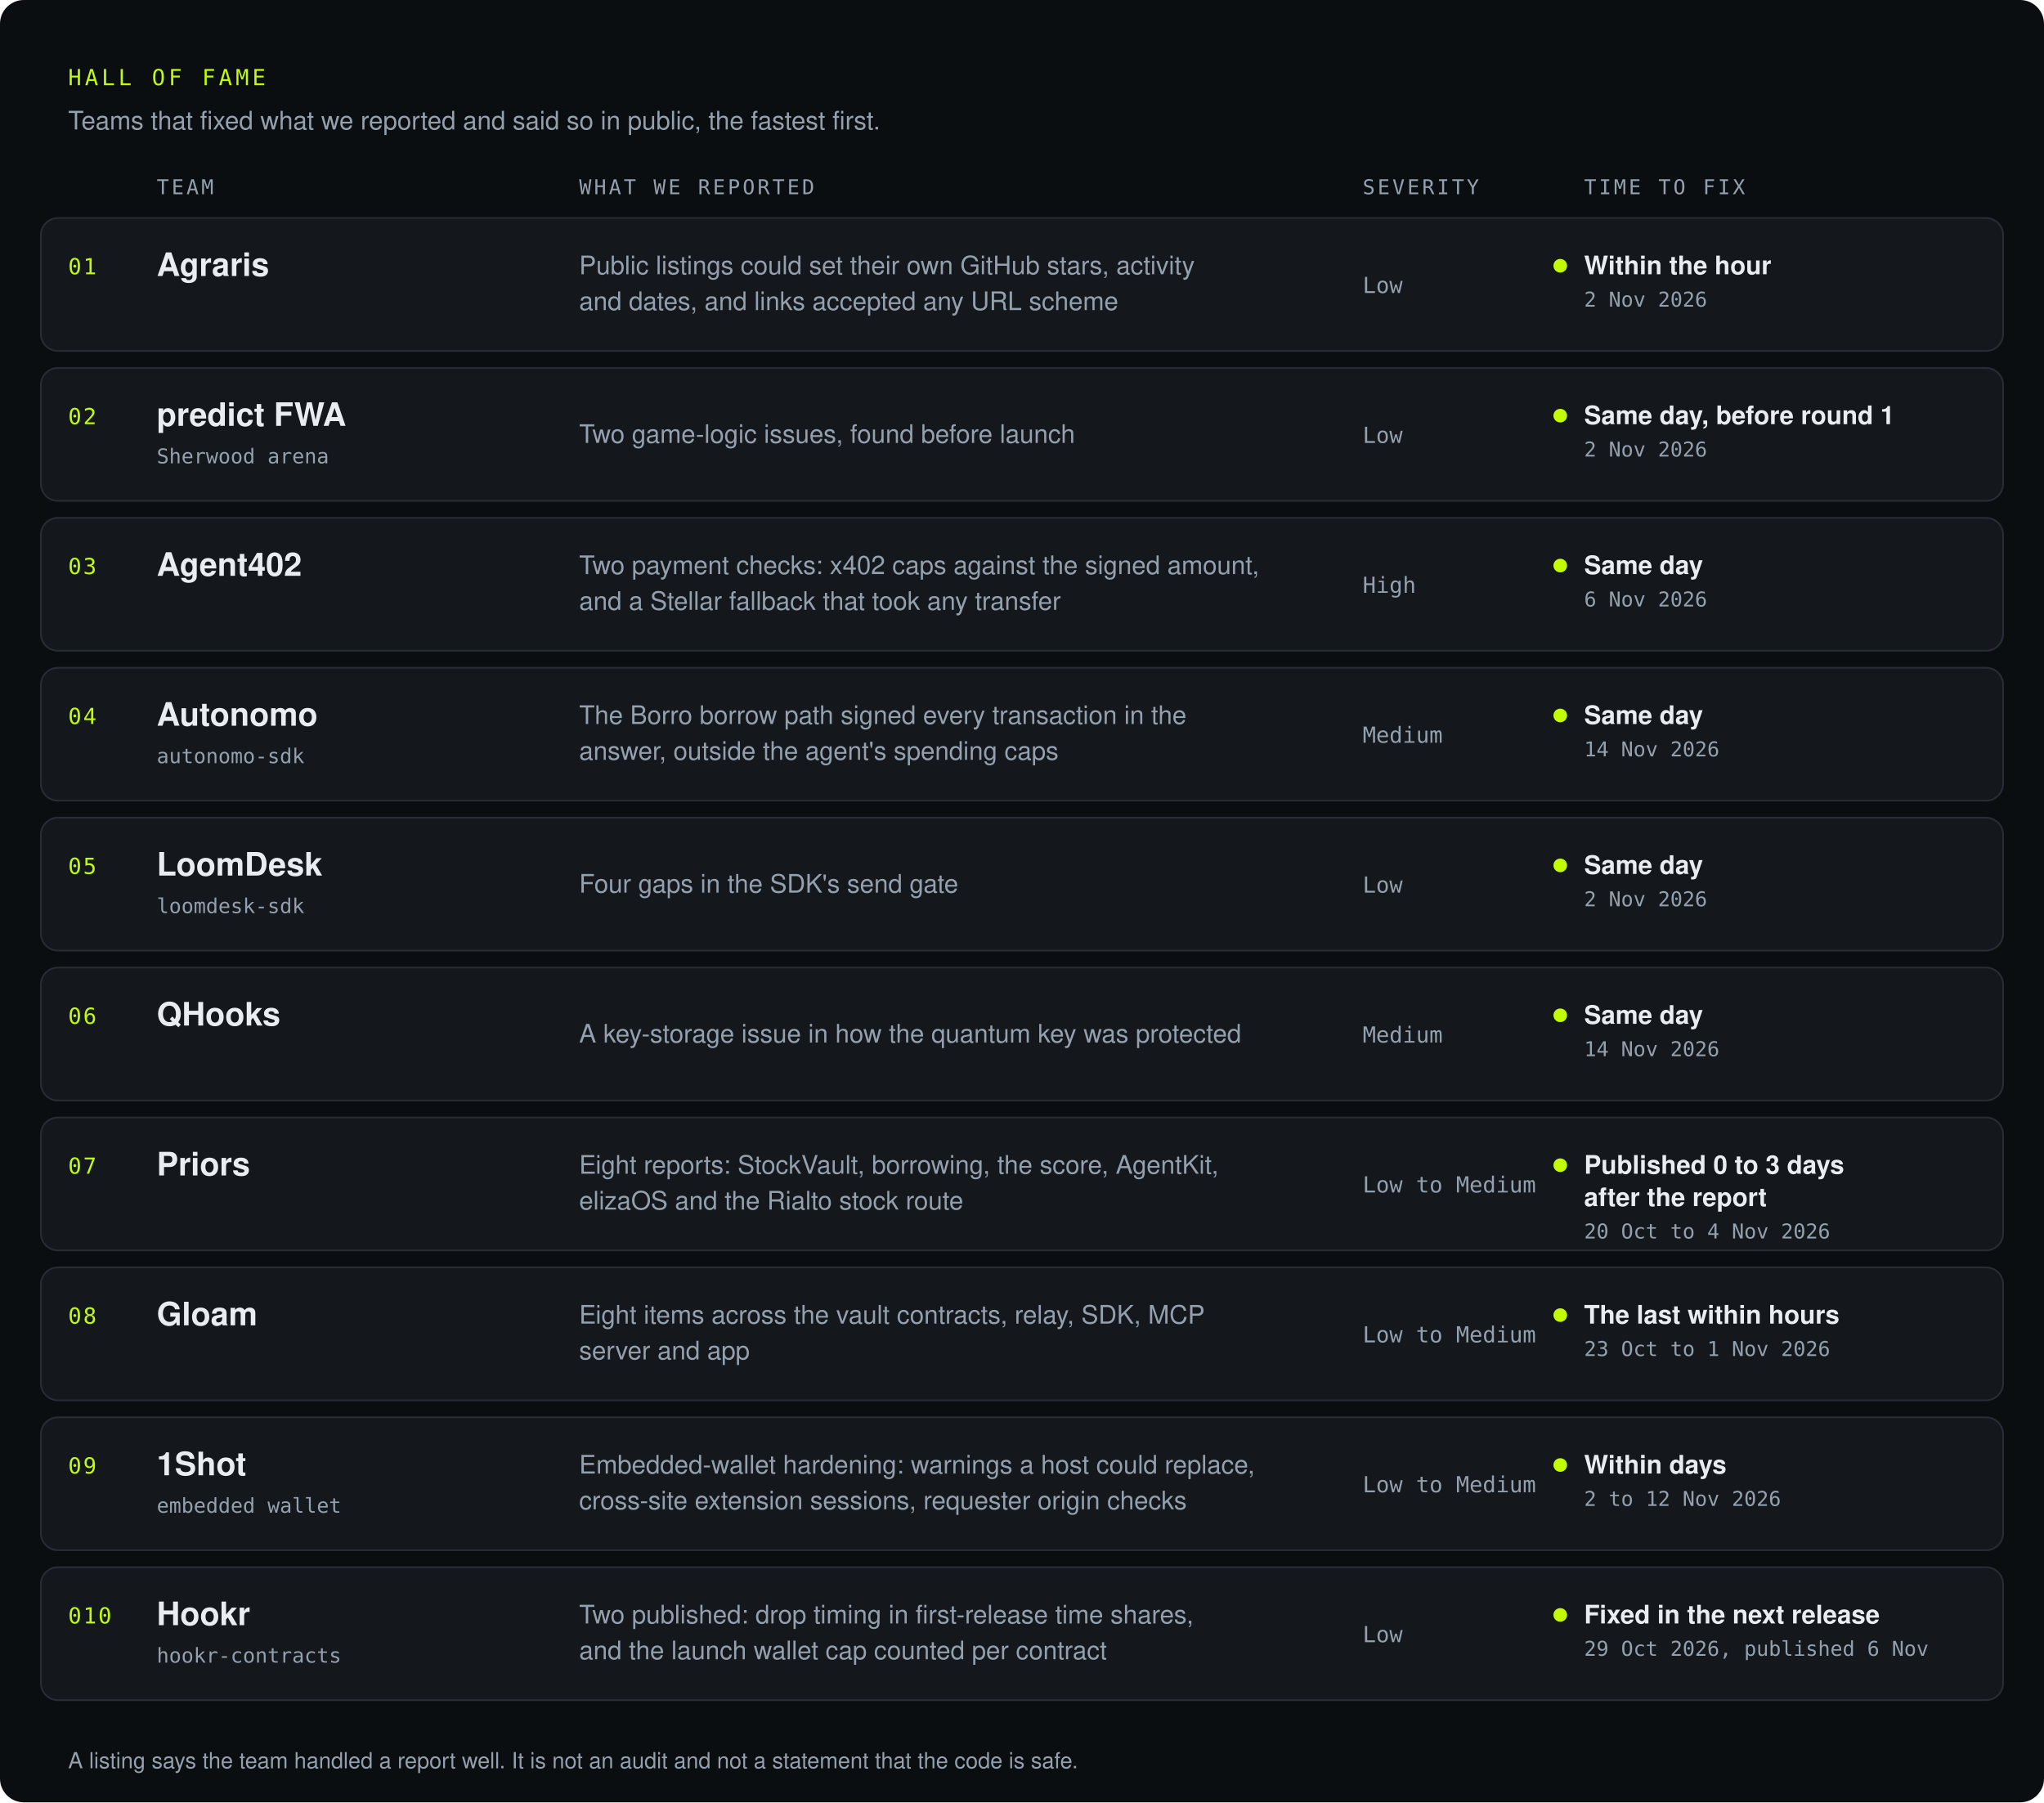
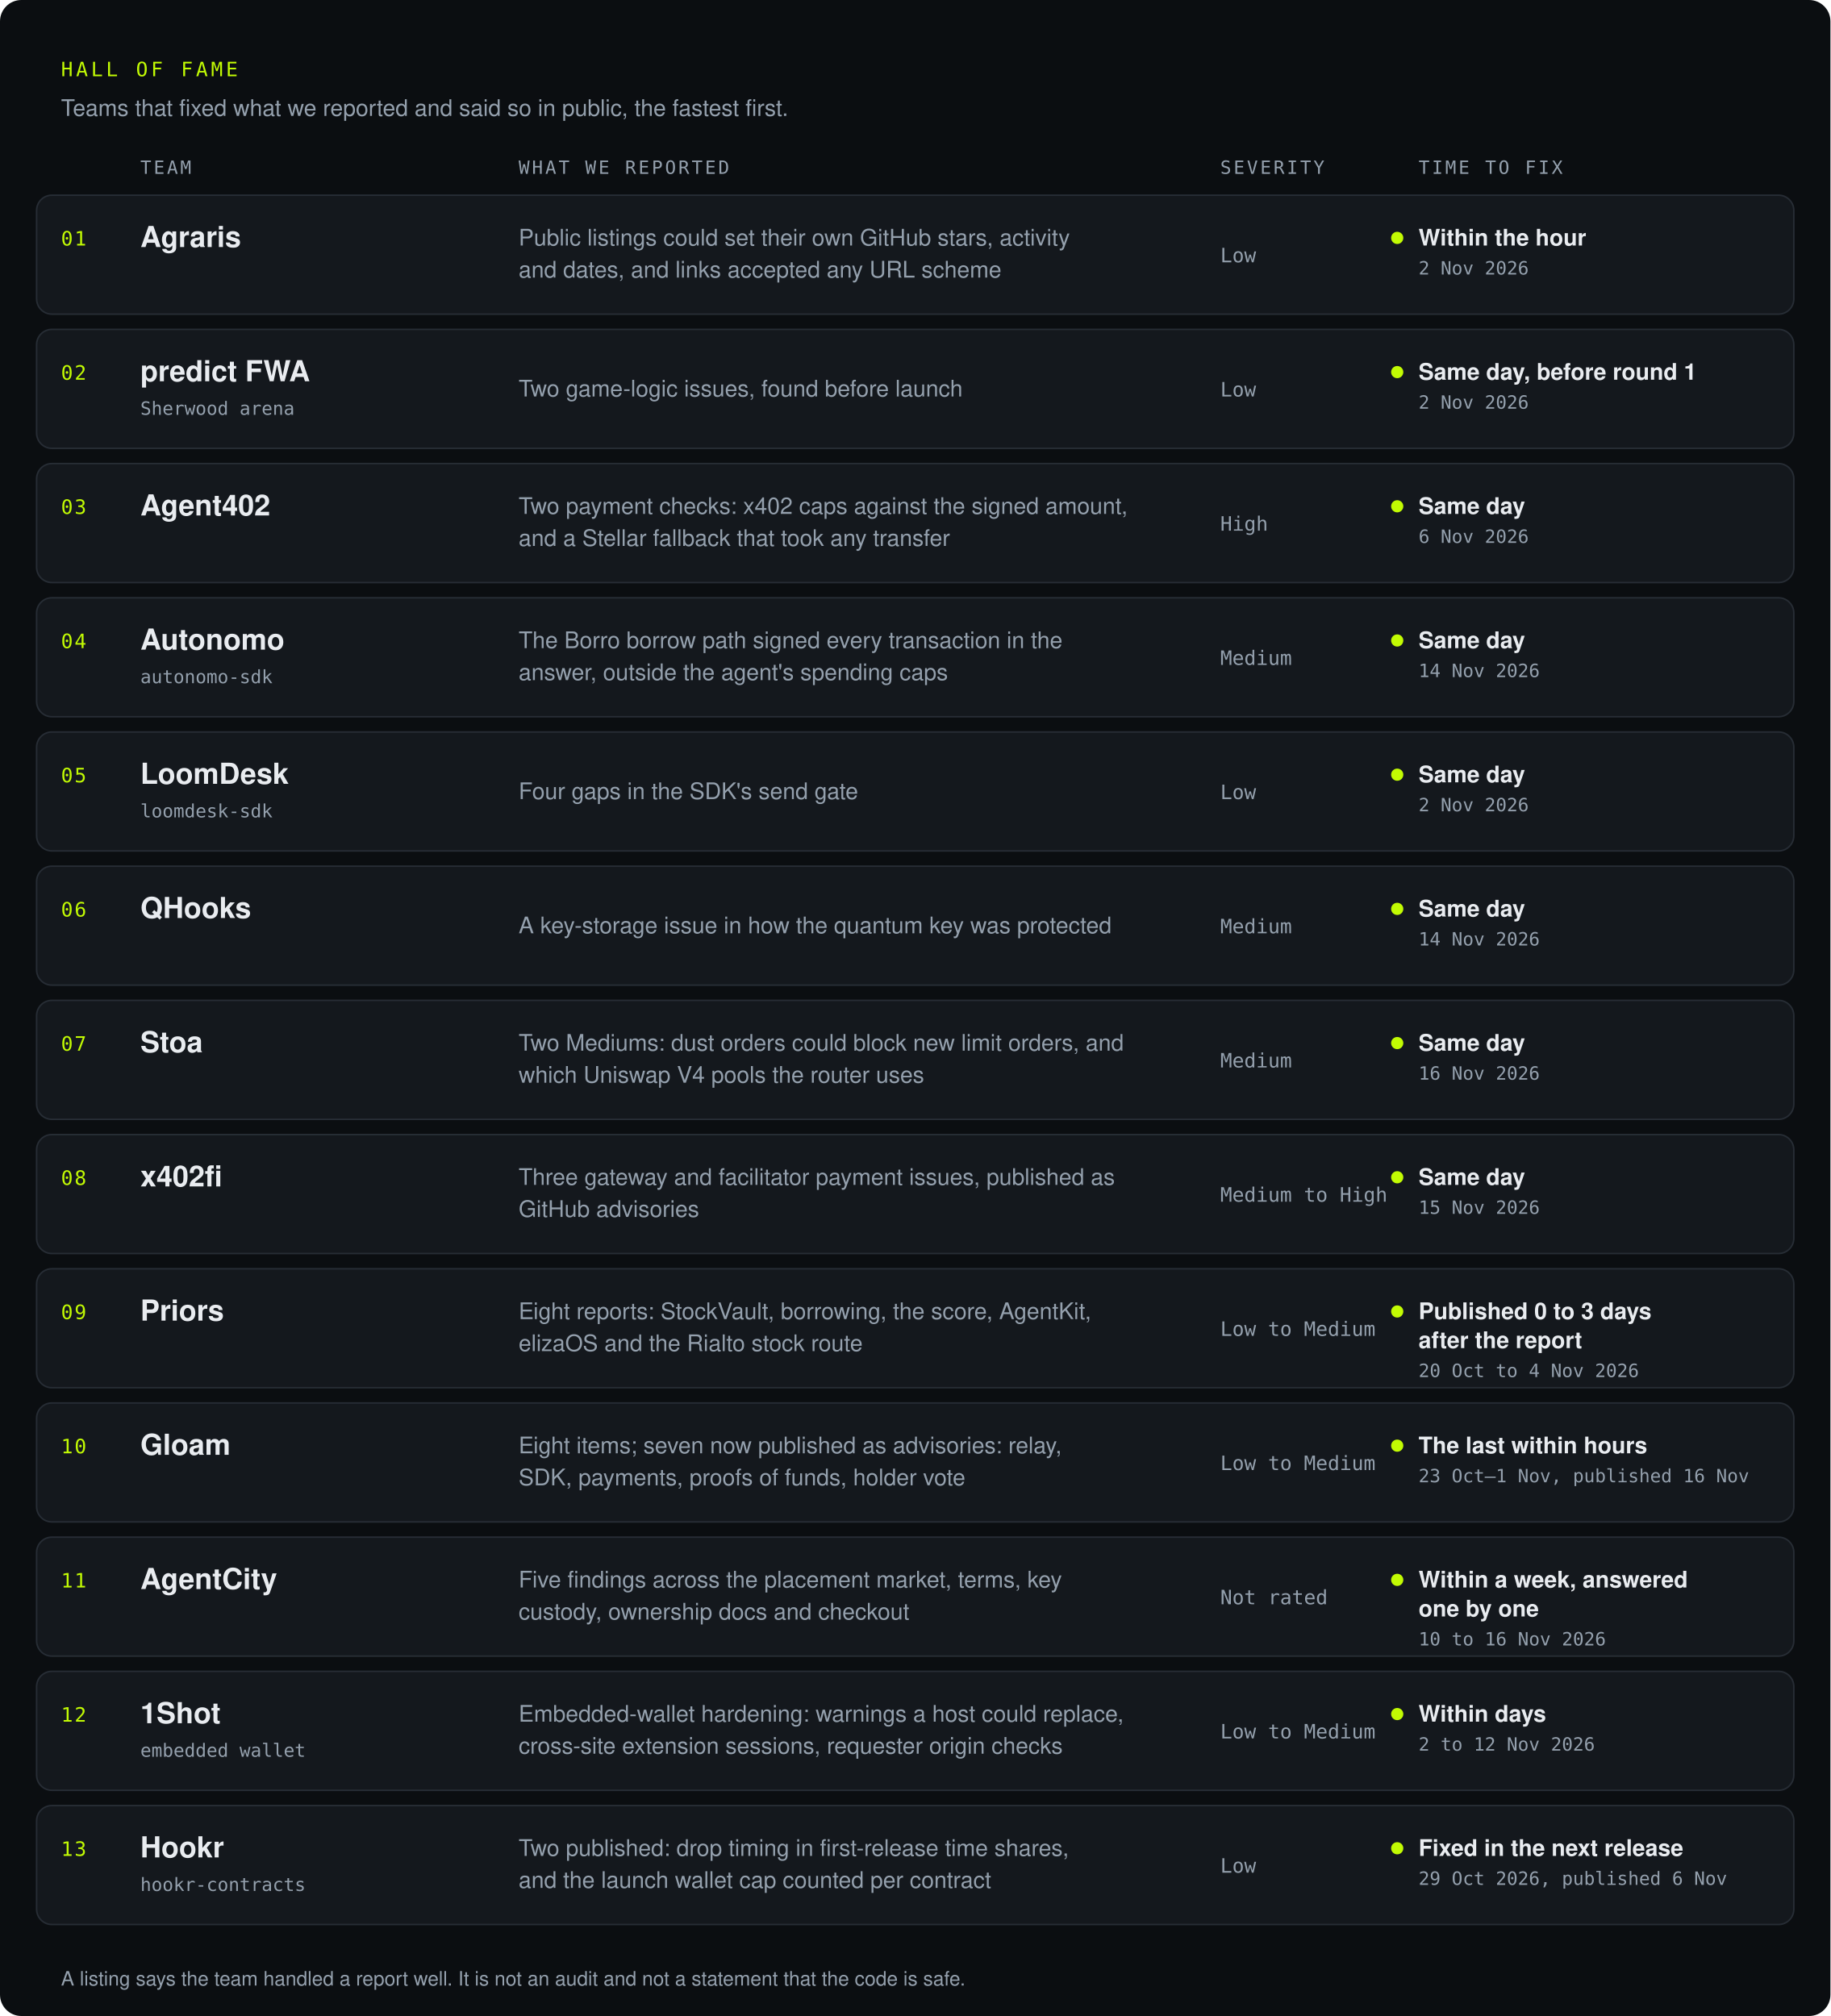
- <svg xmlns="http://www.w3.org/2000/svg" width="1200" height="1058" viewBox="0 0 1200 1058" role="img" aria-label="Hall of fame: Agraris, within the hour; predict FWA, same day, before round 1; Agent402, same day; Autonomo, same day; LoomDesk, same day; QHooks, same day; Priors, published 0 to 3 days after the report; Gloam, the last within hours; 1Shot, within days; Hookr, fixed in the next release">
+ <svg xmlns="http://www.w3.org/2000/svg" width="1200" height="1322" viewBox="0 0 1200 1322" role="img" aria-label="Hall of fame: Agraris, within the hour; predict FWA, same day, before round 1; Agent402, same day; Autonomo, same day; LoomDesk, same day; QHooks, same day; Stoa, same day; x402fi, same day; Priors, published 0 to 3 days after the report; Gloam, the last within hours; AgentCity, within a week, answered one by one; 1Shot, within days; Hookr, fixed in the next release">
  <style>.p{animation:pulse 3.5s ease-in-out infinite}@keyframes pulse{50%{opacity:.35}}@media (prefers-reduced-motion: reduce){*{animation:none!important}}</style>
-   <rect width="1200" height="1058" rx="14" fill="#0B0E11" />
+   <rect width="1200" height="1322" rx="14" fill="#0B0E11" />
  <text x="40" y="50" font-family="ui-monospace,SFMono-Regular,'SF Mono',Menlo,Consolas,monospace" font-size="13" letter-spacing="2" fill="#C2FB03">HALL OF FAME</text>
  <text x="40" y="76" font-family="-apple-system,BlinkMacSystemFont,'Segoe UI',Helvetica,Arial,sans-serif" font-size="15" fill="#94A0AD">Teams that fixed what we reported and said so in public, the fastest first.</text>
  <text x="92" y="114" font-family="ui-monospace,SFMono-Regular,'SF Mono',Menlo,Consolas,monospace" font-size="12" letter-spacing="1.5" fill="#94A0AD">TEAM</text>
  <text x="340" y="114" font-family="ui-monospace,SFMono-Regular,'SF Mono',Menlo,Consolas,monospace" font-size="12" letter-spacing="1.5" fill="#94A0AD">WHAT WE REPORTED</text>
  <text x="800" y="114" font-family="ui-monospace,SFMono-Regular,'SF Mono',Menlo,Consolas,monospace" font-size="12" letter-spacing="1.5" fill="#94A0AD">SEVERITY</text>
  <text x="930" y="114" font-family="ui-monospace,SFMono-Regular,'SF Mono',Menlo,Consolas,monospace" font-size="12" letter-spacing="1.5" fill="#94A0AD">TIME TO FIX</text>
  <g>
    <rect x="24" y="128" width="1152" height="78" rx="10" fill="#14181D" stroke="#272D35" />
    <text x="40" y="161" font-family="ui-monospace,SFMono-Regular,'SF Mono',Menlo,Consolas,monospace" font-size="13" letter-spacing="1" fill="#C2FB03">01</text>
    <text x="92" y="162" font-family="-apple-system,BlinkMacSystemFont,'Segoe UI',Helvetica,Arial,sans-serif" font-size="19" font-weight="700" fill="#E9ECF0">Agraris</text>
    <text x="340" y="161" text-anchor="start" font-family="-apple-system,BlinkMacSystemFont,'Segoe UI',Helvetica,Arial,sans-serif" font-size="15" font-weight="400" fill="#94A0AD">Public listings could set their own GitHub stars, activity</text>
    <text x="340" y="182" text-anchor="start" font-family="-apple-system,BlinkMacSystemFont,'Segoe UI',Helvetica,Arial,sans-serif" font-size="15" font-weight="400" fill="#94A0AD">and dates, and links accepted any URL scheme</text>
    <text x="800" y="172" font-family="ui-monospace,SFMono-Regular,'SF Mono',Menlo,Consolas,monospace" font-size="13" fill="#94A0AD">Low</text>
    <circle class="p" style="animation-delay:-0.0s" cx="916" cy="156" r="4" fill="#C2FB03" />
    <text x="930" y="161" text-anchor="start" font-family="-apple-system,BlinkMacSystemFont,'Segoe UI',Helvetica,Arial,sans-serif" font-size="15" font-weight="600" fill="#E9ECF0">Within the hour</text>
    <text x="930" y="180" font-family="ui-monospace,SFMono-Regular,'SF Mono',Menlo,Consolas,monospace" font-size="12" fill="#94A0AD">2 Nov 2026</text>
  </g>
  <g>
    <rect x="24" y="216" width="1152" height="78" rx="10" fill="#14181D" stroke="#272D35" />
    <text x="40" y="249" font-family="ui-monospace,SFMono-Regular,'SF Mono',Menlo,Consolas,monospace" font-size="13" letter-spacing="1" fill="#C2FB03">02</text>
    <text x="92" y="250" font-family="-apple-system,BlinkMacSystemFont,'Segoe UI',Helvetica,Arial,sans-serif" font-size="19" font-weight="700" fill="#E9ECF0">predict FWA</text>
    <text x="92" y="272" font-family="ui-monospace,SFMono-Regular,'SF Mono',Menlo,Consolas,monospace" font-size="12" fill="#94A0AD">Sherwood arena</text>
    <text x="340" y="260" text-anchor="start" font-family="-apple-system,BlinkMacSystemFont,'Segoe UI',Helvetica,Arial,sans-serif" font-size="15" font-weight="400" fill="#94A0AD">Two game-logic issues, found before launch</text>
    <text x="800" y="260" font-family="ui-monospace,SFMono-Regular,'SF Mono',Menlo,Consolas,monospace" font-size="13" fill="#94A0AD">Low</text>
    <circle class="p" style="animation-delay:-0.7s" cx="916" cy="244" r="4" fill="#C2FB03" />
    <text x="930" y="249" text-anchor="start" font-family="-apple-system,BlinkMacSystemFont,'Segoe UI',Helvetica,Arial,sans-serif" font-size="15" font-weight="600" fill="#E9ECF0">Same day, before round 1</text>
    <text x="930" y="268" font-family="ui-monospace,SFMono-Regular,'SF Mono',Menlo,Consolas,monospace" font-size="12" fill="#94A0AD">2 Nov 2026</text>
  </g>
  <g>
    <rect x="24" y="304" width="1152" height="78" rx="10" fill="#14181D" stroke="#272D35" />
    <text x="40" y="337" font-family="ui-monospace,SFMono-Regular,'SF Mono',Menlo,Consolas,monospace" font-size="13" letter-spacing="1" fill="#C2FB03">03</text>
    <text x="92" y="338" font-family="-apple-system,BlinkMacSystemFont,'Segoe UI',Helvetica,Arial,sans-serif" font-size="19" font-weight="700" fill="#E9ECF0">Agent402</text>
    <text x="340" y="337" text-anchor="start" font-family="-apple-system,BlinkMacSystemFont,'Segoe UI',Helvetica,Arial,sans-serif" font-size="15" font-weight="400" fill="#94A0AD">Two payment checks: x402 caps against the signed amount,</text>
    <text x="340" y="358" text-anchor="start" font-family="-apple-system,BlinkMacSystemFont,'Segoe UI',Helvetica,Arial,sans-serif" font-size="15" font-weight="400" fill="#94A0AD">and a Stellar fallback that took any transfer</text>
    <text x="800" y="348" font-family="ui-monospace,SFMono-Regular,'SF Mono',Menlo,Consolas,monospace" font-size="13" fill="#94A0AD">High</text>
    <circle class="p" style="animation-delay:-1.4s" cx="916" cy="332" r="4" fill="#C2FB03" />
    <text x="930" y="337" text-anchor="start" font-family="-apple-system,BlinkMacSystemFont,'Segoe UI',Helvetica,Arial,sans-serif" font-size="15" font-weight="600" fill="#E9ECF0">Same day</text>
    <text x="930" y="356" font-family="ui-monospace,SFMono-Regular,'SF Mono',Menlo,Consolas,monospace" font-size="12" fill="#94A0AD">6 Nov 2026</text>
  </g>
  <g>
    <rect x="24" y="392" width="1152" height="78" rx="10" fill="#14181D" stroke="#272D35" />
    <text x="40" y="425" font-family="ui-monospace,SFMono-Regular,'SF Mono',Menlo,Consolas,monospace" font-size="13" letter-spacing="1" fill="#C2FB03">04</text>
    <text x="92" y="426" font-family="-apple-system,BlinkMacSystemFont,'Segoe UI',Helvetica,Arial,sans-serif" font-size="19" font-weight="700" fill="#E9ECF0">Autonomo</text>
    <text x="92" y="448" font-family="ui-monospace,SFMono-Regular,'SF Mono',Menlo,Consolas,monospace" font-size="12" fill="#94A0AD">autonomo-sdk</text>
    <text x="340" y="425" text-anchor="start" font-family="-apple-system,BlinkMacSystemFont,'Segoe UI',Helvetica,Arial,sans-serif" font-size="15" font-weight="400" fill="#94A0AD">The Borro borrow path signed every transaction in the</text>
    <text x="340" y="446" text-anchor="start" font-family="-apple-system,BlinkMacSystemFont,'Segoe UI',Helvetica,Arial,sans-serif" font-size="15" font-weight="400" fill="#94A0AD">answer, outside the agent's spending caps</text>
    <text x="800" y="436" font-family="ui-monospace,SFMono-Regular,'SF Mono',Menlo,Consolas,monospace" font-size="13" fill="#94A0AD">Medium</text>
    <circle class="p" style="animation-delay:-2.1s" cx="916" cy="420" r="4" fill="#C2FB03" />
    <text x="930" y="425" text-anchor="start" font-family="-apple-system,BlinkMacSystemFont,'Segoe UI',Helvetica,Arial,sans-serif" font-size="15" font-weight="600" fill="#E9ECF0">Same day</text>
    <text x="930" y="444" font-family="ui-monospace,SFMono-Regular,'SF Mono',Menlo,Consolas,monospace" font-size="12" fill="#94A0AD">14 Nov 2026</text>
  </g>
  <g>
    <rect x="24" y="480" width="1152" height="78" rx="10" fill="#14181D" stroke="#272D35" />
    <text x="40" y="513" font-family="ui-monospace,SFMono-Regular,'SF Mono',Menlo,Consolas,monospace" font-size="13" letter-spacing="1" fill="#C2FB03">05</text>
    <text x="92" y="514" font-family="-apple-system,BlinkMacSystemFont,'Segoe UI',Helvetica,Arial,sans-serif" font-size="19" font-weight="700" fill="#E9ECF0">LoomDesk</text>
    <text x="92" y="536" font-family="ui-monospace,SFMono-Regular,'SF Mono',Menlo,Consolas,monospace" font-size="12" fill="#94A0AD">loomdesk-sdk</text>
    <text x="340" y="524" text-anchor="start" font-family="-apple-system,BlinkMacSystemFont,'Segoe UI',Helvetica,Arial,sans-serif" font-size="15" font-weight="400" fill="#94A0AD">Four gaps in the SDK's send gate</text>
    <text x="800" y="524" font-family="ui-monospace,SFMono-Regular,'SF Mono',Menlo,Consolas,monospace" font-size="13" fill="#94A0AD">Low</text>
    <circle class="p" style="animation-delay:-2.8s" cx="916" cy="508" r="4" fill="#C2FB03" />
    <text x="930" y="513" text-anchor="start" font-family="-apple-system,BlinkMacSystemFont,'Segoe UI',Helvetica,Arial,sans-serif" font-size="15" font-weight="600" fill="#E9ECF0">Same day</text>
    <text x="930" y="532" font-family="ui-monospace,SFMono-Regular,'SF Mono',Menlo,Consolas,monospace" font-size="12" fill="#94A0AD">2 Nov 2026</text>
  </g>
  <g>
    <rect x="24" y="568" width="1152" height="78" rx="10" fill="#14181D" stroke="#272D35" />
    <text x="40" y="601" font-family="ui-monospace,SFMono-Regular,'SF Mono',Menlo,Consolas,monospace" font-size="13" letter-spacing="1" fill="#C2FB03">06</text>
    <text x="92" y="602" font-family="-apple-system,BlinkMacSystemFont,'Segoe UI',Helvetica,Arial,sans-serif" font-size="19" font-weight="700" fill="#E9ECF0">QHooks</text>
    <text x="340" y="612" text-anchor="start" font-family="-apple-system,BlinkMacSystemFont,'Segoe UI',Helvetica,Arial,sans-serif" font-size="15" font-weight="400" fill="#94A0AD">A key-storage issue in how the quantum key was protected</text>
    <text x="800" y="612" font-family="ui-monospace,SFMono-Regular,'SF Mono',Menlo,Consolas,monospace" font-size="13" fill="#94A0AD">Medium</text>
    <circle class="p" style="animation-delay:-3.5s" cx="916" cy="596" r="4" fill="#C2FB03" />
    <text x="930" y="601" text-anchor="start" font-family="-apple-system,BlinkMacSystemFont,'Segoe UI',Helvetica,Arial,sans-serif" font-size="15" font-weight="600" fill="#E9ECF0">Same day</text>
    <text x="930" y="620" font-family="ui-monospace,SFMono-Regular,'SF Mono',Menlo,Consolas,monospace" font-size="12" fill="#94A0AD">14 Nov 2026</text>
  </g>
  <g>
    <rect x="24" y="656" width="1152" height="78" rx="10" fill="#14181D" stroke="#272D35" />
    <text x="40" y="689" font-family="ui-monospace,SFMono-Regular,'SF Mono',Menlo,Consolas,monospace" font-size="13" letter-spacing="1" fill="#C2FB03">07</text>
-     <text x="92" y="690" font-family="-apple-system,BlinkMacSystemFont,'Segoe UI',Helvetica,Arial,sans-serif" font-size="19" font-weight="700" fill="#E9ECF0">Priors</text>
-     <text x="340" y="689" text-anchor="start" font-family="-apple-system,BlinkMacSystemFont,'Segoe UI',Helvetica,Arial,sans-serif" font-size="15" font-weight="400" fill="#94A0AD">Eight reports: StockVault, borrowing, the score, AgentKit,</text>
-     <text x="340" y="710" text-anchor="start" font-family="-apple-system,BlinkMacSystemFont,'Segoe UI',Helvetica,Arial,sans-serif" font-size="15" font-weight="400" fill="#94A0AD">elizaOS and the Rialto stock route</text>
-     <text x="800" y="700" font-family="ui-monospace,SFMono-Regular,'SF Mono',Menlo,Consolas,monospace" font-size="13" fill="#94A0AD">Low to Medium</text>
+     <text x="92" y="690" font-family="-apple-system,BlinkMacSystemFont,'Segoe UI',Helvetica,Arial,sans-serif" font-size="19" font-weight="700" fill="#E9ECF0">Stoa</text>
+     <text x="340" y="689" text-anchor="start" font-family="-apple-system,BlinkMacSystemFont,'Segoe UI',Helvetica,Arial,sans-serif" font-size="15" font-weight="400" fill="#94A0AD">Two Mediums: dust orders could block new limit orders, and</text>
+     <text x="340" y="710" text-anchor="start" font-family="-apple-system,BlinkMacSystemFont,'Segoe UI',Helvetica,Arial,sans-serif" font-size="15" font-weight="400" fill="#94A0AD">which Uniswap V4 pools the router uses</text>
+     <text x="800" y="700" font-family="ui-monospace,SFMono-Regular,'SF Mono',Menlo,Consolas,monospace" font-size="13" fill="#94A0AD">Medium</text>
    <circle class="p" style="animation-delay:-4.2s" cx="916" cy="684" r="4" fill="#C2FB03" />
-     <text x="930" y="689" text-anchor="start" font-family="-apple-system,BlinkMacSystemFont,'Segoe UI',Helvetica,Arial,sans-serif" font-size="15" font-weight="600" fill="#E9ECF0">Published 0 to 3 days</text>
-     <text x="930" y="708" text-anchor="start" font-family="-apple-system,BlinkMacSystemFont,'Segoe UI',Helvetica,Arial,sans-serif" font-size="15" font-weight="600" fill="#E9ECF0">after the report</text>
-     <text x="930" y="727" font-family="ui-monospace,SFMono-Regular,'SF Mono',Menlo,Consolas,monospace" font-size="12" fill="#94A0AD">20 Oct to 4 Nov 2026</text>
+     <text x="930" y="689" text-anchor="start" font-family="-apple-system,BlinkMacSystemFont,'Segoe UI',Helvetica,Arial,sans-serif" font-size="15" font-weight="600" fill="#E9ECF0">Same day</text>
+     <text x="930" y="708" font-family="ui-monospace,SFMono-Regular,'SF Mono',Menlo,Consolas,monospace" font-size="12" fill="#94A0AD">16 Nov 2026</text>
  </g>
  <g>
    <rect x="24" y="744" width="1152" height="78" rx="10" fill="#14181D" stroke="#272D35" />
    <text x="40" y="777" font-family="ui-monospace,SFMono-Regular,'SF Mono',Menlo,Consolas,monospace" font-size="13" letter-spacing="1" fill="#C2FB03">08</text>
-     <text x="92" y="778" font-family="-apple-system,BlinkMacSystemFont,'Segoe UI',Helvetica,Arial,sans-serif" font-size="19" font-weight="700" fill="#E9ECF0">Gloam</text>
-     <text x="340" y="777" text-anchor="start" font-family="-apple-system,BlinkMacSystemFont,'Segoe UI',Helvetica,Arial,sans-serif" font-size="15" font-weight="400" fill="#94A0AD">Eight items across the vault contracts, relay, SDK, MCP</text>
-     <text x="340" y="798" text-anchor="start" font-family="-apple-system,BlinkMacSystemFont,'Segoe UI',Helvetica,Arial,sans-serif" font-size="15" font-weight="400" fill="#94A0AD">server and app</text>
-     <text x="800" y="788" font-family="ui-monospace,SFMono-Regular,'SF Mono',Menlo,Consolas,monospace" font-size="13" fill="#94A0AD">Low to Medium</text>
+     <text x="92" y="778" font-family="-apple-system,BlinkMacSystemFont,'Segoe UI',Helvetica,Arial,sans-serif" font-size="19" font-weight="700" fill="#E9ECF0">x402fi</text>
+     <text x="340" y="777" text-anchor="start" font-family="-apple-system,BlinkMacSystemFont,'Segoe UI',Helvetica,Arial,sans-serif" font-size="15" font-weight="400" fill="#94A0AD">Three gateway and facilitator payment issues, published as</text>
+     <text x="340" y="798" text-anchor="start" font-family="-apple-system,BlinkMacSystemFont,'Segoe UI',Helvetica,Arial,sans-serif" font-size="15" font-weight="400" fill="#94A0AD">GitHub advisories</text>
+     <text x="800" y="788" font-family="ui-monospace,SFMono-Regular,'SF Mono',Menlo,Consolas,monospace" font-size="13" fill="#94A0AD">Medium to High</text>
    <circle class="p" style="animation-delay:-4.9s" cx="916" cy="772" r="4" fill="#C2FB03" />
-     <text x="930" y="777" text-anchor="start" font-family="-apple-system,BlinkMacSystemFont,'Segoe UI',Helvetica,Arial,sans-serif" font-size="15" font-weight="600" fill="#E9ECF0">The last within hours</text>
-     <text x="930" y="796" font-family="ui-monospace,SFMono-Regular,'SF Mono',Menlo,Consolas,monospace" font-size="12" fill="#94A0AD">23 Oct to 1 Nov 2026</text>
+     <text x="930" y="777" text-anchor="start" font-family="-apple-system,BlinkMacSystemFont,'Segoe UI',Helvetica,Arial,sans-serif" font-size="15" font-weight="600" fill="#E9ECF0">Same day</text>
+     <text x="930" y="796" font-family="ui-monospace,SFMono-Regular,'SF Mono',Menlo,Consolas,monospace" font-size="12" fill="#94A0AD">15 Nov 2026</text>
  </g>
  <g>
    <rect x="24" y="832" width="1152" height="78" rx="10" fill="#14181D" stroke="#272D35" />
    <text x="40" y="865" font-family="ui-monospace,SFMono-Regular,'SF Mono',Menlo,Consolas,monospace" font-size="13" letter-spacing="1" fill="#C2FB03">09</text>
-     <text x="92" y="866" font-family="-apple-system,BlinkMacSystemFont,'Segoe UI',Helvetica,Arial,sans-serif" font-size="19" font-weight="700" fill="#E9ECF0">1Shot</text>
-     <text x="92" y="888" font-family="ui-monospace,SFMono-Regular,'SF Mono',Menlo,Consolas,monospace" font-size="12" fill="#94A0AD">embedded wallet</text>
-     <text x="340" y="865" text-anchor="start" font-family="-apple-system,BlinkMacSystemFont,'Segoe UI',Helvetica,Arial,sans-serif" font-size="15" font-weight="400" fill="#94A0AD">Embedded-wallet hardening: warnings a host could replace,</text>
-     <text x="340" y="886" text-anchor="start" font-family="-apple-system,BlinkMacSystemFont,'Segoe UI',Helvetica,Arial,sans-serif" font-size="15" font-weight="400" fill="#94A0AD">cross-site extension sessions, requester origin checks</text>
+     <text x="92" y="866" font-family="-apple-system,BlinkMacSystemFont,'Segoe UI',Helvetica,Arial,sans-serif" font-size="19" font-weight="700" fill="#E9ECF0">Priors</text>
+     <text x="340" y="865" text-anchor="start" font-family="-apple-system,BlinkMacSystemFont,'Segoe UI',Helvetica,Arial,sans-serif" font-size="15" font-weight="400" fill="#94A0AD">Eight reports: StockVault, borrowing, the score, AgentKit,</text>
+     <text x="340" y="886" text-anchor="start" font-family="-apple-system,BlinkMacSystemFont,'Segoe UI',Helvetica,Arial,sans-serif" font-size="15" font-weight="400" fill="#94A0AD">elizaOS and the Rialto stock route</text>
    <text x="800" y="876" font-family="ui-monospace,SFMono-Regular,'SF Mono',Menlo,Consolas,monospace" font-size="13" fill="#94A0AD">Low to Medium</text>
    <circle class="p" style="animation-delay:-5.6s" cx="916" cy="860" r="4" fill="#C2FB03" />
-     <text x="930" y="865" text-anchor="start" font-family="-apple-system,BlinkMacSystemFont,'Segoe UI',Helvetica,Arial,sans-serif" font-size="15" font-weight="600" fill="#E9ECF0">Within days</text>
-     <text x="930" y="884" font-family="ui-monospace,SFMono-Regular,'SF Mono',Menlo,Consolas,monospace" font-size="12" fill="#94A0AD">2 to 12 Nov 2026</text>
+     <text x="930" y="865" text-anchor="start" font-family="-apple-system,BlinkMacSystemFont,'Segoe UI',Helvetica,Arial,sans-serif" font-size="15" font-weight="600" fill="#E9ECF0">Published 0 to 3 days</text>
+     <text x="930" y="884" text-anchor="start" font-family="-apple-system,BlinkMacSystemFont,'Segoe UI',Helvetica,Arial,sans-serif" font-size="15" font-weight="600" fill="#E9ECF0">after the report</text>
+     <text x="930" y="903" font-family="ui-monospace,SFMono-Regular,'SF Mono',Menlo,Consolas,monospace" font-size="12" fill="#94A0AD">20 Oct to 4 Nov 2026</text>
  </g>
  <g>
    <rect x="24" y="920" width="1152" height="78" rx="10" fill="#14181D" stroke="#272D35" />
-     <text x="40" y="953" font-family="ui-monospace,SFMono-Regular,'SF Mono',Menlo,Consolas,monospace" font-size="13" letter-spacing="1" fill="#C2FB03">010</text>
-     <text x="92" y="954" font-family="-apple-system,BlinkMacSystemFont,'Segoe UI',Helvetica,Arial,sans-serif" font-size="19" font-weight="700" fill="#E9ECF0">Hookr</text>
-     <text x="92" y="976" font-family="ui-monospace,SFMono-Regular,'SF Mono',Menlo,Consolas,monospace" font-size="12" fill="#94A0AD">hookr-contracts</text>
-     <text x="340" y="953" text-anchor="start" font-family="-apple-system,BlinkMacSystemFont,'Segoe UI',Helvetica,Arial,sans-serif" font-size="15" font-weight="400" fill="#94A0AD">Two published: drop timing in first-release time shares,</text>
-     <text x="340" y="974" text-anchor="start" font-family="-apple-system,BlinkMacSystemFont,'Segoe UI',Helvetica,Arial,sans-serif" font-size="15" font-weight="400" fill="#94A0AD">and the launch wallet cap counted per contract</text>
-     <text x="800" y="964" font-family="ui-monospace,SFMono-Regular,'SF Mono',Menlo,Consolas,monospace" font-size="13" fill="#94A0AD">Low</text>
+     <text x="40" y="953" font-family="ui-monospace,SFMono-Regular,'SF Mono',Menlo,Consolas,monospace" font-size="13" letter-spacing="1" fill="#C2FB03">10</text>
+     <text x="92" y="954" font-family="-apple-system,BlinkMacSystemFont,'Segoe UI',Helvetica,Arial,sans-serif" font-size="19" font-weight="700" fill="#E9ECF0">Gloam</text>
+     <text x="340" y="953" text-anchor="start" font-family="-apple-system,BlinkMacSystemFont,'Segoe UI',Helvetica,Arial,sans-serif" font-size="15" font-weight="400" fill="#94A0AD">Eight items; seven now published as advisories: relay,</text>
+     <text x="340" y="974" text-anchor="start" font-family="-apple-system,BlinkMacSystemFont,'Segoe UI',Helvetica,Arial,sans-serif" font-size="15" font-weight="400" fill="#94A0AD">SDK, payments, proofs of funds, holder vote</text>
+     <text x="800" y="964" font-family="ui-monospace,SFMono-Regular,'SF Mono',Menlo,Consolas,monospace" font-size="13" fill="#94A0AD">Low to Medium</text>
    <circle class="p" style="animation-delay:-6.3s" cx="916" cy="948" r="4" fill="#C2FB03" />
-     <text x="930" y="953" text-anchor="start" font-family="-apple-system,BlinkMacSystemFont,'Segoe UI',Helvetica,Arial,sans-serif" font-size="15" font-weight="600" fill="#E9ECF0">Fixed in the next release</text>
-     <text x="930" y="972" font-family="ui-monospace,SFMono-Regular,'SF Mono',Menlo,Consolas,monospace" font-size="12" fill="#94A0AD">29 Oct 2026, published 6 Nov</text>
+     <text x="930" y="953" text-anchor="start" font-family="-apple-system,BlinkMacSystemFont,'Segoe UI',Helvetica,Arial,sans-serif" font-size="15" font-weight="600" fill="#E9ECF0">The last within hours</text>
+     <text x="930" y="972" font-family="ui-monospace,SFMono-Regular,'SF Mono',Menlo,Consolas,monospace" font-size="12" fill="#94A0AD">23 Oct–1 Nov, published 16 Nov</text>
  </g>
-   <text x="40" y="1038" font-family="-apple-system,BlinkMacSystemFont,'Segoe UI',Helvetica,Arial,sans-serif" font-size="13" fill="#94A0AD">A listing says the team handled a report well. It is not an audit and not a statement that the code is safe.</text>
+   <g>
+     <rect x="24" y="1008" width="1152" height="78" rx="10" fill="#14181D" stroke="#272D35" />
+     <text x="40" y="1041" font-family="ui-monospace,SFMono-Regular,'SF Mono',Menlo,Consolas,monospace" font-size="13" letter-spacing="1" fill="#C2FB03">11</text>
+     <text x="92" y="1042" font-family="-apple-system,BlinkMacSystemFont,'Segoe UI',Helvetica,Arial,sans-serif" font-size="19" font-weight="700" fill="#E9ECF0">AgentCity</text>
+     <text x="340" y="1041" text-anchor="start" font-family="-apple-system,BlinkMacSystemFont,'Segoe UI',Helvetica,Arial,sans-serif" font-size="15" font-weight="400" fill="#94A0AD">Five findings across the placement market, terms, key</text>
+     <text x="340" y="1062" text-anchor="start" font-family="-apple-system,BlinkMacSystemFont,'Segoe UI',Helvetica,Arial,sans-serif" font-size="15" font-weight="400" fill="#94A0AD">custody, ownership docs and checkout</text>
+     <text x="800" y="1052" font-family="ui-monospace,SFMono-Regular,'SF Mono',Menlo,Consolas,monospace" font-size="13" fill="#94A0AD">Not rated</text>
+     <circle class="p" style="animation-delay:-7.0s" cx="916" cy="1036" r="4" fill="#C2FB03" />
+     <text x="930" y="1041" text-anchor="start" font-family="-apple-system,BlinkMacSystemFont,'Segoe UI',Helvetica,Arial,sans-serif" font-size="15" font-weight="600" fill="#E9ECF0">Within a week, answered</text>
+     <text x="930" y="1060" text-anchor="start" font-family="-apple-system,BlinkMacSystemFont,'Segoe UI',Helvetica,Arial,sans-serif" font-size="15" font-weight="600" fill="#E9ECF0">one by one</text>
+     <text x="930" y="1079" font-family="ui-monospace,SFMono-Regular,'SF Mono',Menlo,Consolas,monospace" font-size="12" fill="#94A0AD">10 to 16 Nov 2026</text>
+   </g>
+   <g>
+     <rect x="24" y="1096" width="1152" height="78" rx="10" fill="#14181D" stroke="#272D35" />
+     <text x="40" y="1129" font-family="ui-monospace,SFMono-Regular,'SF Mono',Menlo,Consolas,monospace" font-size="13" letter-spacing="1" fill="#C2FB03">12</text>
+     <text x="92" y="1130" font-family="-apple-system,BlinkMacSystemFont,'Segoe UI',Helvetica,Arial,sans-serif" font-size="19" font-weight="700" fill="#E9ECF0">1Shot</text>
+     <text x="92" y="1152" font-family="ui-monospace,SFMono-Regular,'SF Mono',Menlo,Consolas,monospace" font-size="12" fill="#94A0AD">embedded wallet</text>
+     <text x="340" y="1129" text-anchor="start" font-family="-apple-system,BlinkMacSystemFont,'Segoe UI',Helvetica,Arial,sans-serif" font-size="15" font-weight="400" fill="#94A0AD">Embedded-wallet hardening: warnings a host could replace,</text>
+     <text x="340" y="1150" text-anchor="start" font-family="-apple-system,BlinkMacSystemFont,'Segoe UI',Helvetica,Arial,sans-serif" font-size="15" font-weight="400" fill="#94A0AD">cross-site extension sessions, requester origin checks</text>
+     <text x="800" y="1140" font-family="ui-monospace,SFMono-Regular,'SF Mono',Menlo,Consolas,monospace" font-size="13" fill="#94A0AD">Low to Medium</text>
+     <circle class="p" style="animation-delay:-7.7s" cx="916" cy="1124" r="4" fill="#C2FB03" />
+     <text x="930" y="1129" text-anchor="start" font-family="-apple-system,BlinkMacSystemFont,'Segoe UI',Helvetica,Arial,sans-serif" font-size="15" font-weight="600" fill="#E9ECF0">Within days</text>
+     <text x="930" y="1148" font-family="ui-monospace,SFMono-Regular,'SF Mono',Menlo,Consolas,monospace" font-size="12" fill="#94A0AD">2 to 12 Nov 2026</text>
+   </g>
+   <g>
+     <rect x="24" y="1184" width="1152" height="78" rx="10" fill="#14181D" stroke="#272D35" />
+     <text x="40" y="1217" font-family="ui-monospace,SFMono-Regular,'SF Mono',Menlo,Consolas,monospace" font-size="13" letter-spacing="1" fill="#C2FB03">13</text>
+     <text x="92" y="1218" font-family="-apple-system,BlinkMacSystemFont,'Segoe UI',Helvetica,Arial,sans-serif" font-size="19" font-weight="700" fill="#E9ECF0">Hookr</text>
+     <text x="92" y="1240" font-family="ui-monospace,SFMono-Regular,'SF Mono',Menlo,Consolas,monospace" font-size="12" fill="#94A0AD">hookr-contracts</text>
+     <text x="340" y="1217" text-anchor="start" font-family="-apple-system,BlinkMacSystemFont,'Segoe UI',Helvetica,Arial,sans-serif" font-size="15" font-weight="400" fill="#94A0AD">Two published: drop timing in first-release time shares,</text>
+     <text x="340" y="1238" text-anchor="start" font-family="-apple-system,BlinkMacSystemFont,'Segoe UI',Helvetica,Arial,sans-serif" font-size="15" font-weight="400" fill="#94A0AD">and the launch wallet cap counted per contract</text>
+     <text x="800" y="1228" font-family="ui-monospace,SFMono-Regular,'SF Mono',Menlo,Consolas,monospace" font-size="13" fill="#94A0AD">Low</text>
+     <circle class="p" style="animation-delay:-8.4s" cx="916" cy="1212" r="4" fill="#C2FB03" />
+     <text x="930" y="1217" text-anchor="start" font-family="-apple-system,BlinkMacSystemFont,'Segoe UI',Helvetica,Arial,sans-serif" font-size="15" font-weight="600" fill="#E9ECF0">Fixed in the next release</text>
+     <text x="930" y="1236" font-family="ui-monospace,SFMono-Regular,'SF Mono',Menlo,Consolas,monospace" font-size="12" fill="#94A0AD">29 Oct 2026, published 6 Nov</text>
+   </g>
+   <text x="40" y="1302" font-family="-apple-system,BlinkMacSystemFont,'Segoe UI',Helvetica,Arial,sans-serif" font-size="13" fill="#94A0AD">A listing says the team handled a report well. It is not an audit and not a statement that the code is safe.</text>
</svg>
